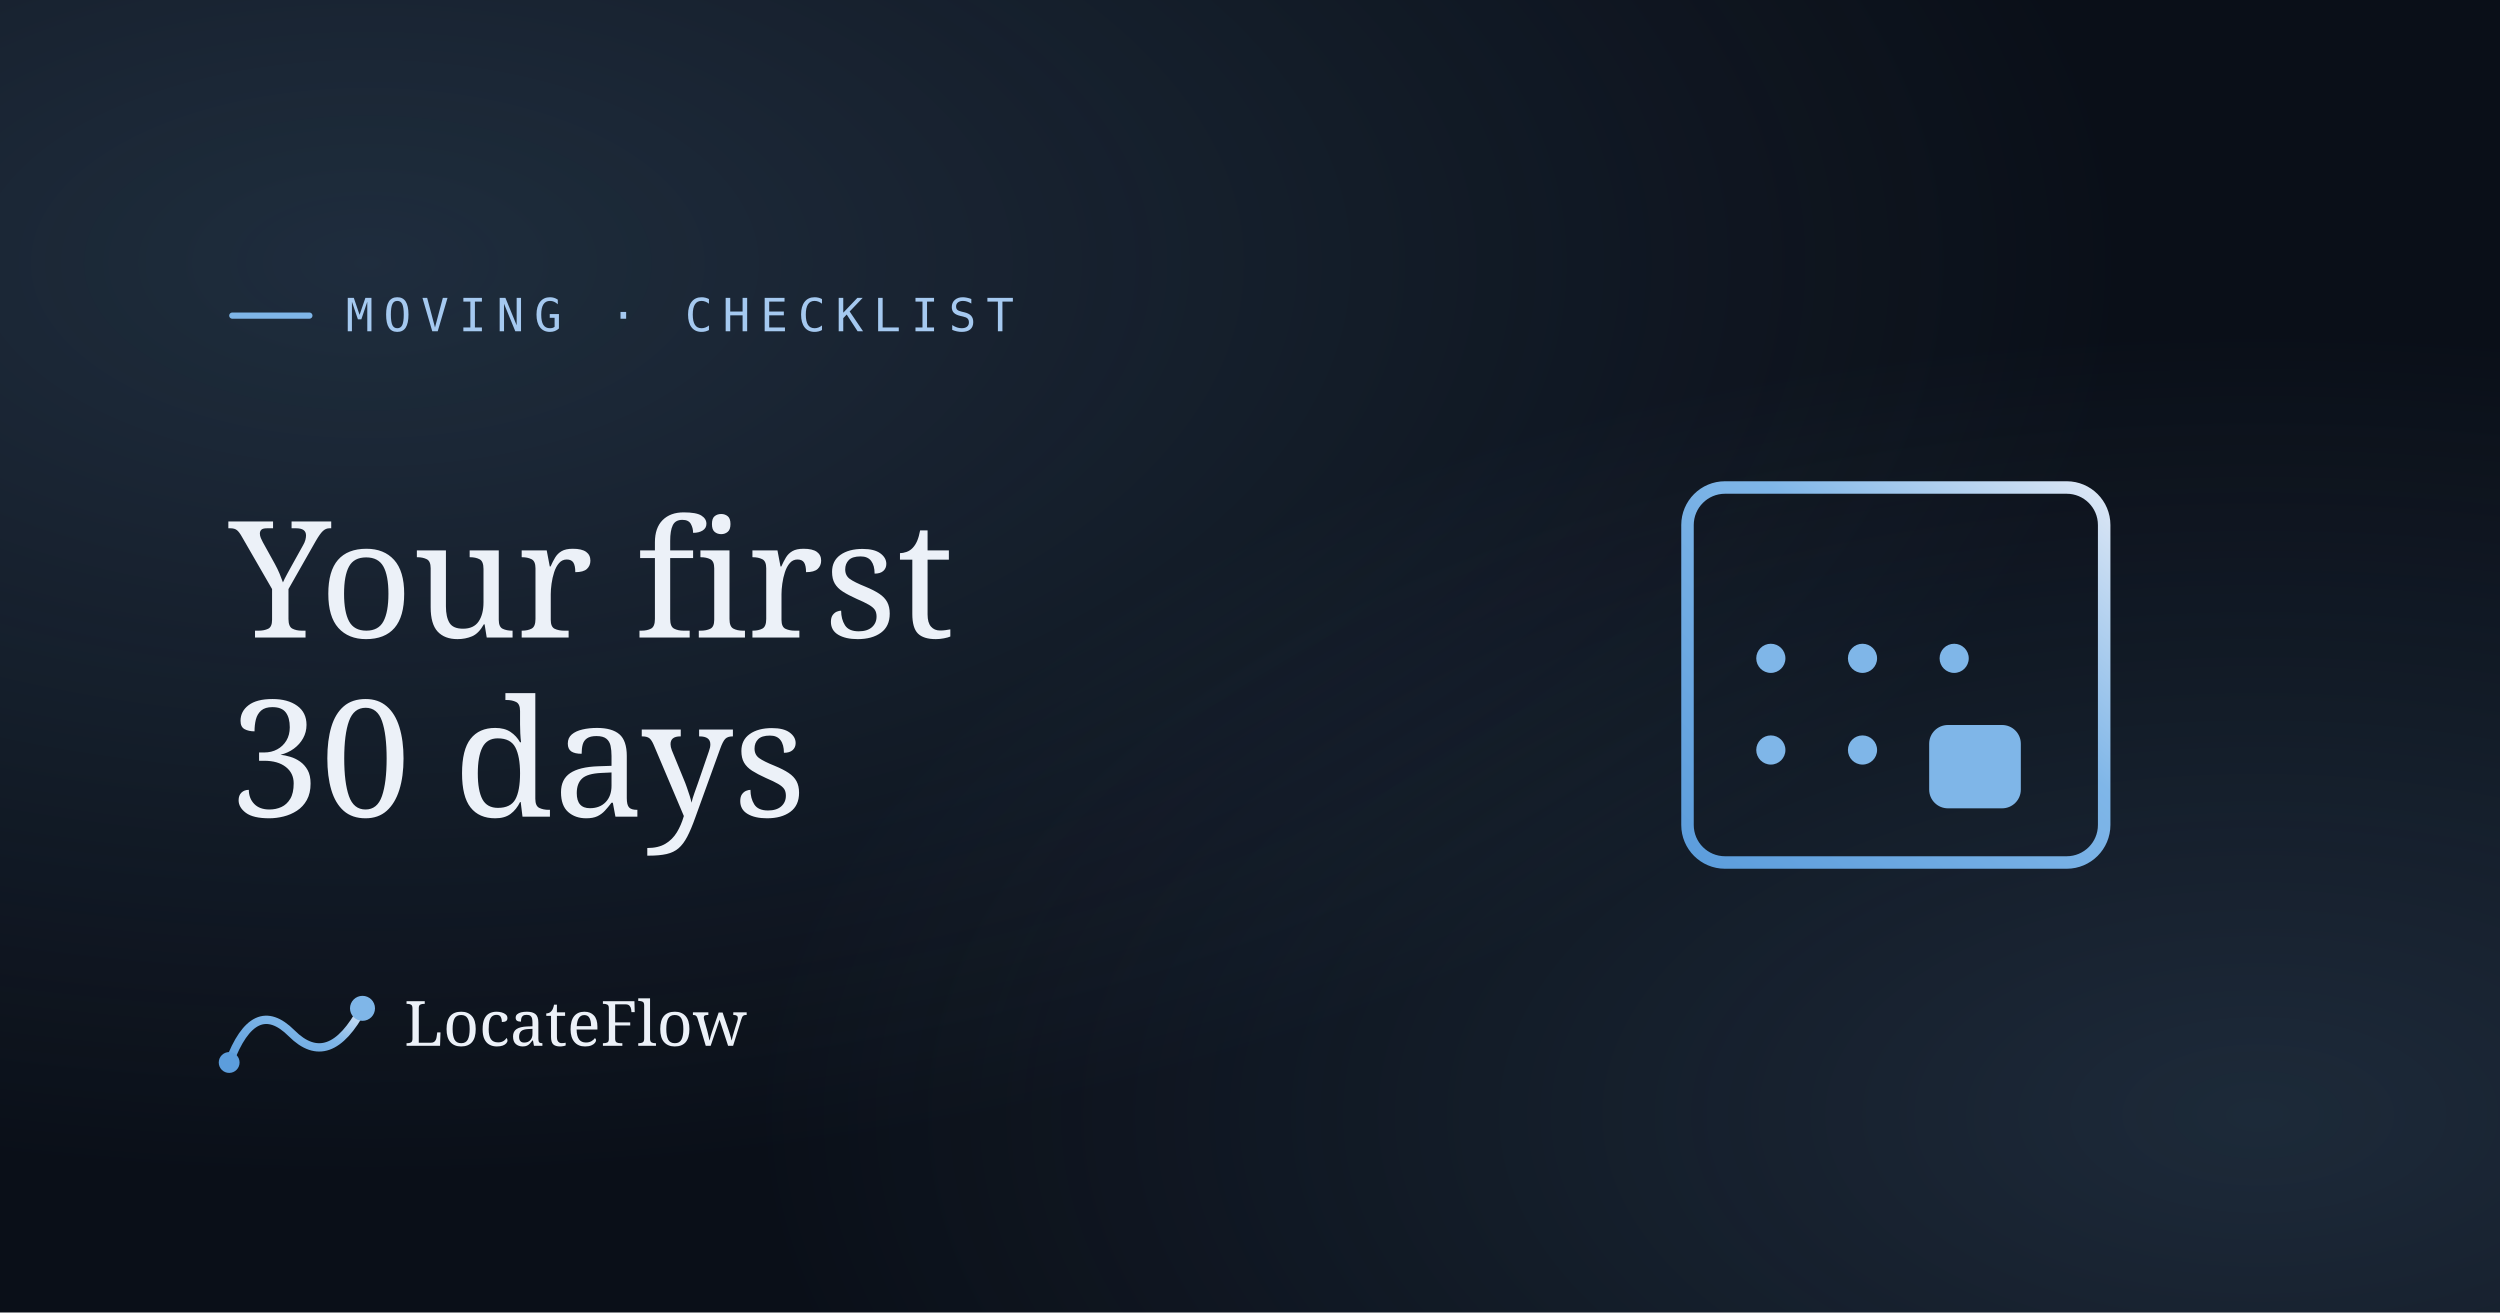
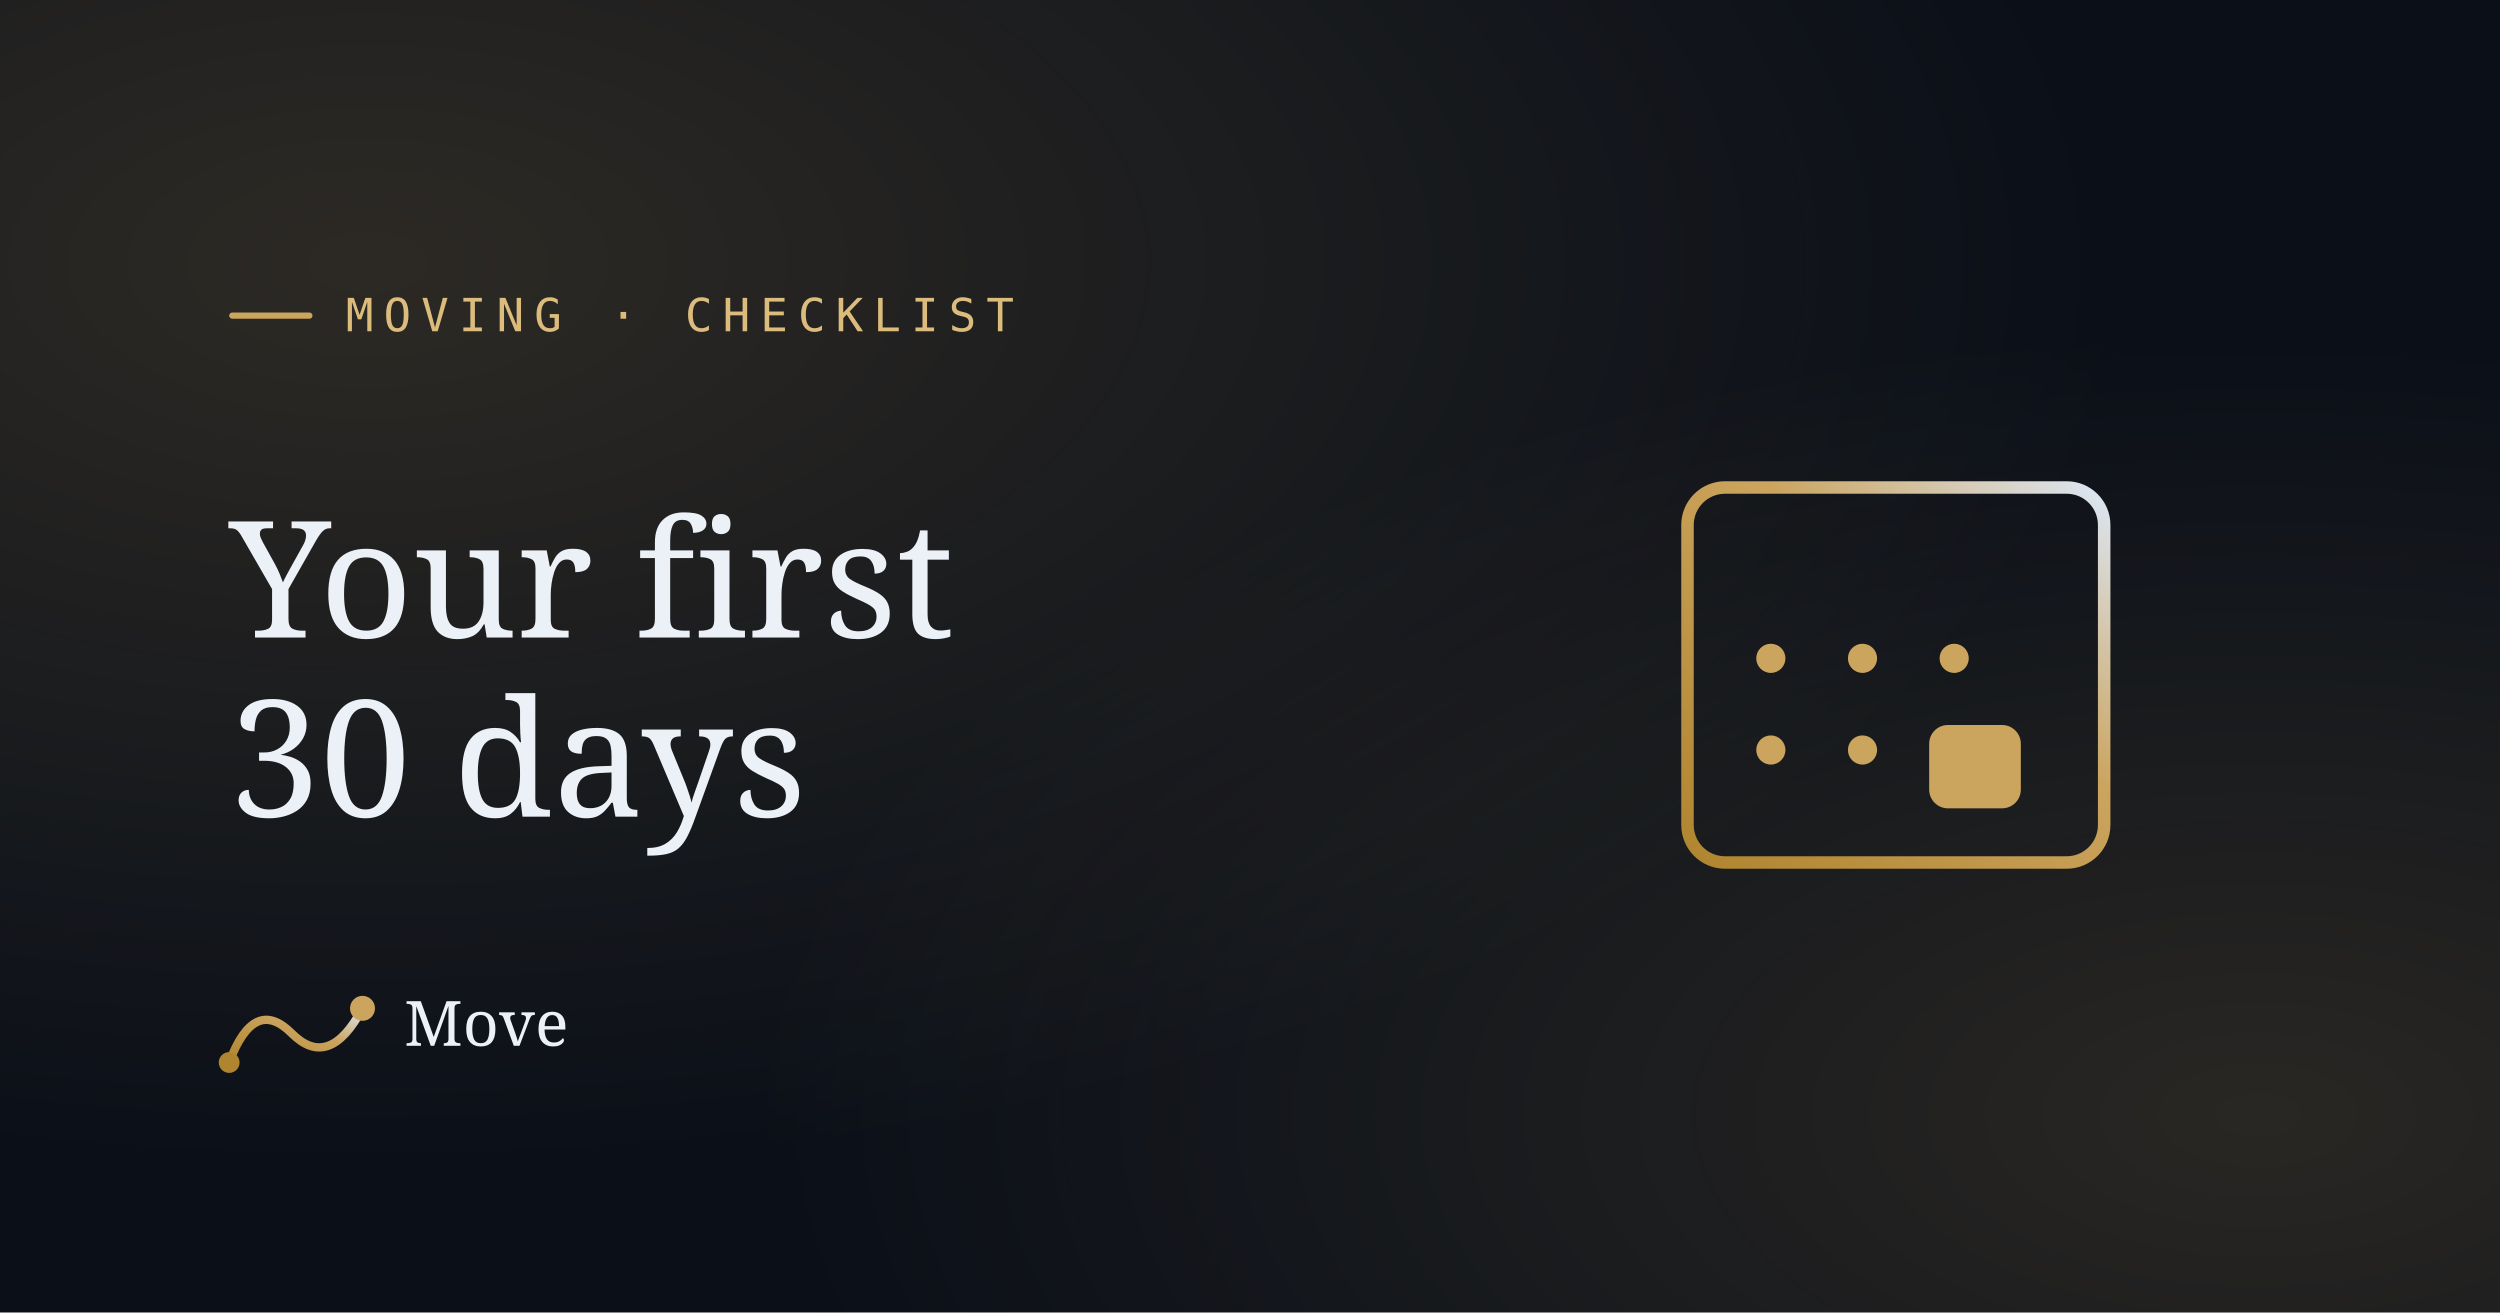
<svg xmlns="http://www.w3.org/2000/svg" viewBox="0 0 1200 630" fill="none" role="img" aria-label="The first 30 days after moving timeline">
  <defs>
    <linearGradient id="flow" x1="0" y1="1" x2="1" y2="0">
-       <stop offset="0%" stop-color="#5C9DDC" />
-       <stop offset="60%" stop-color="#7FB6E8" />
+       <stop offset="0%" stop-color="#B0852F" />
+       <stop offset="60%" stop-color="#CBA45E" />
      <stop offset="100%" stop-color="#DDE7F5" />
    </linearGradient>
    <radialGradient id="tr" cx="0.15" cy="0.2" r="0.7">
-       <stop offset="0%" stop-color="#7FB6E8" stop-opacity="0.18" />
-       <stop offset="100%" stop-color="#7FB6E8" stop-opacity="0" />
+       <stop offset="0%" stop-color="#CBA45E" stop-opacity="0.18" />
+       <stop offset="100%" stop-color="#CBA45E" stop-opacity="0" />
    </radialGradient>
    <radialGradient id="br" cx="0.9" cy="0.85" r="0.6">
-       <stop offset="0%" stop-color="#7FB6E8" stop-opacity="0.16" />
-       <stop offset="100%" stop-color="#7FB6E8" stop-opacity="0" />
+       <stop offset="0%" stop-color="#CBA45E" stop-opacity="0.16" />
+       <stop offset="100%" stop-color="#CBA45E" stop-opacity="0" />
    </radialGradient>
  </defs>
  <rect width="1200" height="630" fill="#0A0F18" />
  <rect width="1200" height="630" fill="url(#tr)" />
  <rect width="1200" height="630" fill="url(#br)" />
-   <rect x="110" y="150" width="40" height="3" rx="1.5" fill="#7FB6E8" />
-   <text x="166" y="159" font-family="'Geist Mono', ui-monospace, monospace" font-size="22" letter-spacing="0.22em" fill="#A5C9F0">MOVING · CHECKLIST</text>
-   <text x="110" y="306" font-family="Fraunces, Georgia, serif" font-size="78" font-weight="500" fill="#ECF1F8" letter-spacing="0">Your first</text>
-   <text x="110" y="392" font-family="Fraunces, Georgia, serif" font-size="78" font-weight="500" fill="#ECF1F8" letter-spacing="0">30 days</text>
+   <rect x="110" y="150" width="40" height="3" rx="1.5" fill="#CBA45E" />
+   <text x="166" y="159" font-family="'Geist Mono', ui-monospace, monospace" font-size="22" letter-spacing="0.22em" fill="#DCBC7C">MOVING · CHECKLIST</text>
+   <text x="110" y="306" font-family="Playfair Display, Didot, Georgia, serif" font-size="78" font-weight="500" fill="#ECF1F8" letter-spacing="0">Your first</text>
+   <text x="110" y="392" font-family="Playfair Display, Didot, Georgia, serif" font-size="78" font-weight="500" fill="#ECF1F8" letter-spacing="0">30 days</text>
  <g transform="translate(810,210)" stroke="url(#flow)" stroke-width="6" stroke-linecap="round" stroke-linejoin="round">
    <rect x="0" y="24" width="200" height="180" rx="18" />
    <line x1="0" y1="70" x2="200" y2="70" />
    <line x1="52" y1="4" x2="52" y2="44" />
    <line x1="148" y1="4" x2="148" y2="44" />
  </g>
-   <g transform="translate(810,210)" fill="#7FB6E8" stroke="none">
+   <g transform="translate(810,210)" fill="#CBA45E" stroke="none">
    <circle cx="40" cy="106" r="7" />
    <circle cx="84" cy="106" r="7" />
    <circle cx="128" cy="106" r="7" />
    <circle cx="40" cy="150" r="7" />
    <circle cx="84" cy="150" r="7" />
    <rect x="116" y="138" width="44" height="40" rx="9" />
  </g>
  <g transform="translate(110,470)">
    <path d="M0 40 Q 12 8, 30 26 T 64 14" stroke="url(#flow)" stroke-width="4" fill="none" stroke-linecap="round" />
-     <circle cx="0" cy="40" r="5" fill="#5C9DDC" />
-     <circle cx="64" cy="14" r="6" fill="#7FB6E8" />
-     <text x="84" y="32" font-family="Fraunces, Georgia, serif" font-size="30" fill="#ECF1F8">LocateFlow</text>
+     <circle cx="0" cy="40" r="5" fill="#B0852F" />
+     <circle cx="64" cy="14" r="6" fill="#CBA45E" />
+     <text x="84" y="32" font-family="Playfair Display, Didot, Georgia, serif" font-size="30" fill="#ECF1F8">Move</text>
  </g>
</svg>
